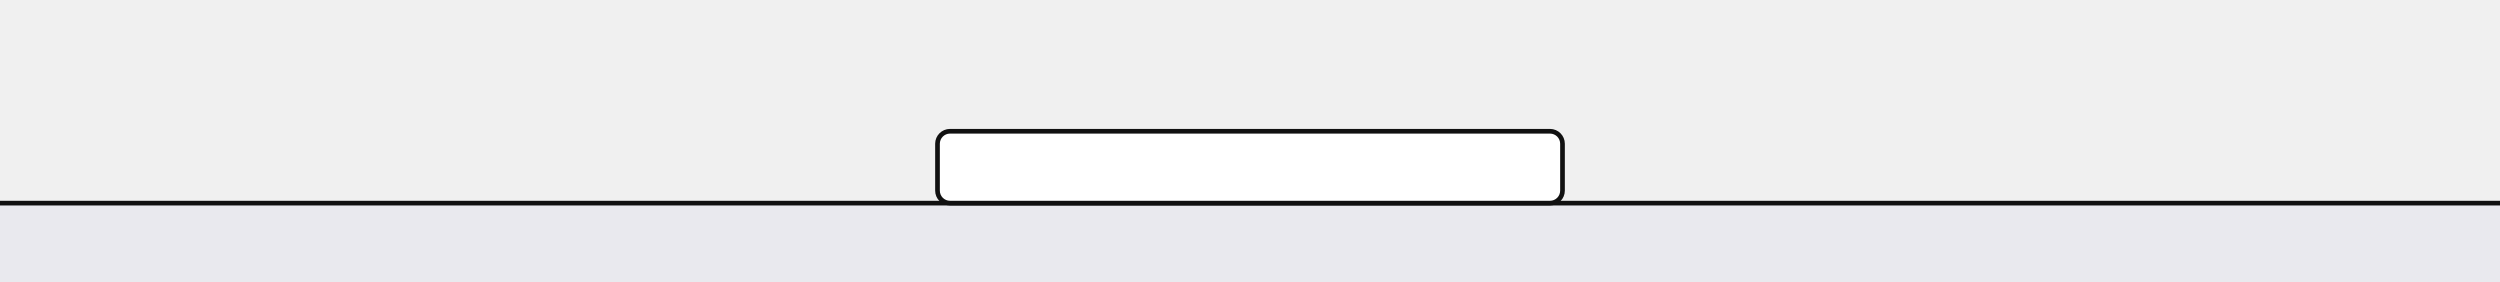
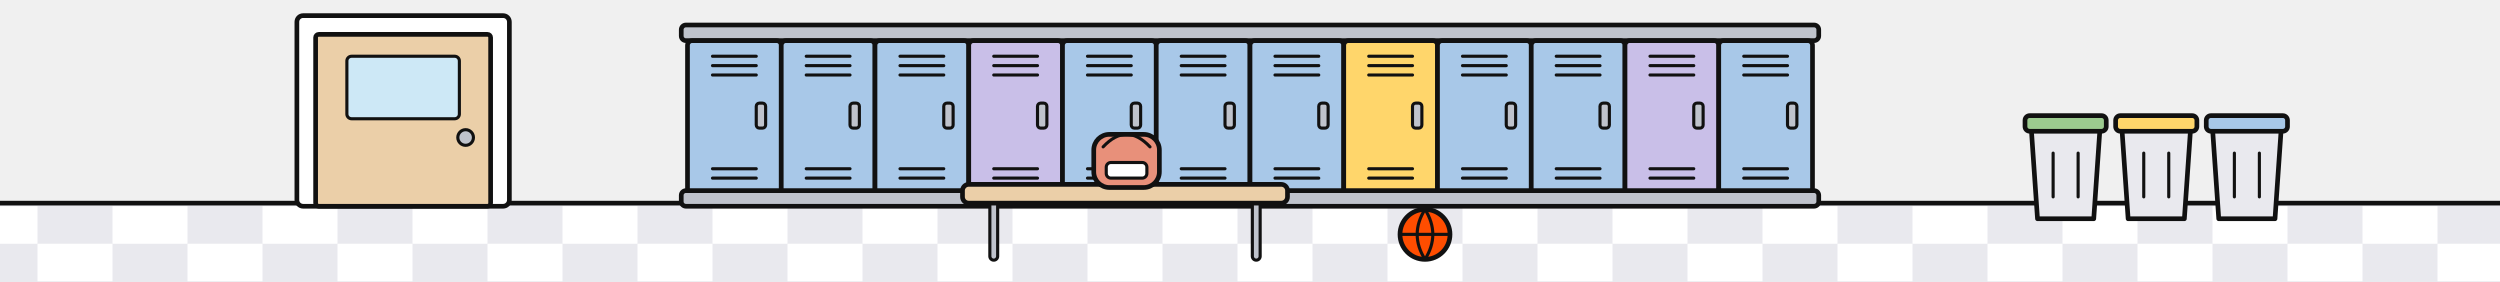
<svg xmlns="http://www.w3.org/2000/svg" viewBox="0 0 1600 180" width="1600" height="180">
-   <g stroke="#111" stroke-width="3" stroke-linejoin="round" stroke-linecap="round">
+   <g stroke="#111111" stroke-width="3" stroke-linejoin="round" stroke-linecap="round">
    <rect x="-10" y="130" width="1620" height="60" fill="#e9e9ee" />
-     <rect x="600" y="84" width="400" height="46" rx="8" fill="#ffffff" />
+     <g fill="#ffffff" stroke="none">
+       <rect x="-24" y="132" width="48" height="24" />
+       <rect x="72" y="132" width="48" height="24" />
+       <rect x="168" y="132" width="48" height="24" />
+       <rect x="264" y="132" width="48" height="24" />
+       <rect x="360" y="132" width="48" height="24" />
+       <rect x="456" y="132" width="48" height="24" />
+       <rect x="552" y="132" width="48" height="24" />
+       <rect x="648" y="132" width="48" height="24" />
+       <rect x="744" y="132" width="48" height="24" />
+       <rect x="840" y="132" width="48" height="24" />
+       <rect x="936" y="132" width="48" height="24" />
+       <rect x="1032" y="132" width="48" height="24" />
+       <rect x="1128" y="132" width="48" height="24" />
+       <rect x="1224" y="132" width="48" height="24" />
+       <rect x="1320" y="132" width="48" height="24" />
+       <rect x="1416" y="132" width="48" height="24" />
+       <rect x="1512" y="132" width="48" height="24" />
+       <rect x="24" y="156" width="48" height="24" />
+       <rect x="120" y="156" width="48" height="24" />
+       <rect x="216" y="156" width="48" height="24" />
+       <rect x="312" y="156" width="48" height="24" />
+       <rect x="408" y="156" width="48" height="24" />
+       <rect x="504" y="156" width="48" height="24" />
+       <rect x="600" y="156" width="48" height="24" />
+       <rect x="696" y="156" width="48" height="24" />
+       <rect x="792" y="156" width="48" height="24" />
+       <rect x="888" y="156" width="48" height="24" />
+       <rect x="984" y="156" width="48" height="24" />
+       <rect x="1080" y="156" width="48" height="24" />
+       <rect x="1176" y="156" width="48" height="24" />
+       <rect x="1272" y="156" width="48" height="24" />
+       <rect x="1368" y="156" width="48" height="24" />
+       <rect x="1464" y="156" width="48" height="24" />
+       <rect x="1560" y="156" width="48" height="24" />
+     </g>
+     <rect x="436" y="16" width="728" height="10" rx="3" fill="#bfc3cc" />
+     <rect x="440" y="26" width="60" height="98" rx="3" fill="#a8c8e8" />
+     <path d="M456 36 H484 M456 42 H484 M456 48 H484 M456 108 H484 M456 114 H484" stroke-width="2" />
+     <rect x="484" y="66" width="6" height="16" rx="2" fill="#bfc3cc" stroke-width="2" />
+     <rect x="500" y="26" width="60" height="98" rx="3" fill="#a8c8e8" />
+     <path d="M516 36 H544 M516 42 H544 M516 48 H544 M516 108 H544 M516 114 H544" stroke-width="2" />
+     <rect x="544" y="66" width="6" height="16" rx="2" fill="#bfc3cc" stroke-width="2" />
+     <rect x="560" y="26" width="60" height="98" rx="3" fill="#a8c8e8" />
+     <path d="M576 36 H604 M576 42 H604 M576 48 H604 M576 108 H604 M576 114 H604" stroke-width="2" />
+     <rect x="604" y="66" width="6" height="16" rx="2" fill="#bfc3cc" stroke-width="2" />
+     <rect x="620" y="26" width="60" height="98" rx="3" fill="#c9bfe8" />
+     <path d="M636 36 H664 M636 42 H664 M636 48 H664 M636 108 H664 M636 114 H664" stroke-width="2" />
+     <rect x="664" y="66" width="6" height="16" rx="2" fill="#bfc3cc" stroke-width="2" />
+     <rect x="680" y="26" width="60" height="98" rx="3" fill="#a8c8e8" />
+     <path d="M696 36 H724 M696 42 H724 M696 48 H724 M696 108 H724 M696 114 H724" stroke-width="2" />
+     <rect x="724" y="66" width="6" height="16" rx="2" fill="#bfc3cc" stroke-width="2" />
+     <rect x="740" y="26" width="60" height="98" rx="3" fill="#a8c8e8" />
+     <path d="M756 36 H784 M756 42 H784 M756 48 H784 M756 108 H784 M756 114 H784" stroke-width="2" />
+     <rect x="784" y="66" width="6" height="16" rx="2" fill="#bfc3cc" stroke-width="2" />
+     <rect x="800" y="26" width="60" height="98" rx="3" fill="#a8c8e8" />
+     <path d="M816 36 H844 M816 42 H844 M816 48 H844 M816 108 H844 M816 114 H844" stroke-width="2" />
+     <rect x="844" y="66" width="6" height="16" rx="2" fill="#bfc3cc" stroke-width="2" />
+     <rect x="860" y="26" width="60" height="98" rx="3" fill="#ffd66b" />
+     <path d="M876 36 H904 M876 42 H904 M876 48 H904 M876 108 H904 M876 114 H904" stroke-width="2" />
+     <rect x="904" y="66" width="6" height="16" rx="2" fill="#bfc3cc" stroke-width="2" />
+     <rect x="920" y="26" width="60" height="98" rx="3" fill="#a8c8e8" />
+     <path d="M936 36 H964 M936 42 H964 M936 48 H964 M936 108 H964 M936 114 H964" stroke-width="2" />
+     <rect x="964" y="66" width="6" height="16" rx="2" fill="#bfc3cc" stroke-width="2" />
+     <rect x="980" y="26" width="60" height="98" rx="3" fill="#a8c8e8" />
+     <path d="M996 36 H1024 M996 42 H1024 M996 48 H1024 M996 108 H1024 M996 114 H1024" stroke-width="2" />
+     <rect x="1024" y="66" width="6" height="16" rx="2" fill="#bfc3cc" stroke-width="2" />
+     <rect x="1040" y="26" width="60" height="98" rx="3" fill="#c9bfe8" />
+     <path d="M1056 36 H1084 M1056 42 H1084 M1056 48 H1084 M1056 108 H1084 M1056 114 H1084" stroke-width="2" />
+     <rect x="1084" y="66" width="6" height="16" rx="2" fill="#bfc3cc" stroke-width="2" />
+     <rect x="1100" y="26" width="60" height="98" rx="3" fill="#a8c8e8" />
+     <path d="M1116 36 H1144 M1116 42 H1144 M1116 48 H1144 M1116 108 H1144 M1116 114 H1144" stroke-width="2" />
+     <rect x="1144" y="66" width="6" height="16" rx="2" fill="#bfc3cc" stroke-width="2" />
+     <rect x="436" y="122" width="728" height="10" rx="3" fill="#bfc3cc" />
+     <path d="M636 128 V164 M804 128 V164" stroke-width="7" />
+     <path d="M636 128 V164 M804 128 V164" stroke="#bfc3cc" stroke-width="3" />
+     <rect x="616" y="118" width="208" height="12" rx="4" fill="#ebcfa8" />
+     <rect x="700" y="86" width="42" height="34" rx="10" fill="#e8907a" />
+     <path d="M706 94 Q721 78 736 94" fill="none" stroke-width="2" />
+     <rect x="708" y="104" width="26" height="10" rx="3" fill="#ffffff" stroke-width="2" />
+     <circle cx="912" cy="150" r="16" fill="#ff4d00" />
+     <path d="M896 150 H928 M912 134 Q902 150 912 166 M912 134 Q922 150 912 166" fill="none" stroke-width="2" />
+     <rect x="190" y="10" width="136" height="122" rx="4" fill="#ffffff" />
+     <rect x="202" y="22" width="112" height="110" rx="2" fill="#ebcfa8" />
+     <rect x="222" y="36" width="72" height="40" rx="3" fill="#cde8f6" stroke-width="2" />
+     <circle cx="298" cy="88" r="5" fill="#bfc3cc" stroke-width="2" />
+     <path d="M1300 82 L1304 140 H1340 L1344 82 Z" fill="#e9e9ee" />
+     <rect x="1296" y="74" width="52" height="10" rx="3" fill="#9ccb8f" />
+     <path d="M1314 98 V126 M1330 98 V126" stroke-width="2" />
+     <path d="M1358 82 L1362 140 H1398 L1402 82 Z" fill="#e9e9ee" />
+     <rect x="1354" y="74" width="52" height="10" rx="3" fill="#ffd66b" />
+     <path d="M1372 98 V126 M1388 98 V126" stroke-width="2" />
+     <path d="M1416 82 L1420 140 H1456 L1460 82 Z" fill="#e9e9ee" />
+     <rect x="1412" y="74" width="52" height="10" rx="3" fill="#a8c8e8" />
+     <path d="M1430 98 V126 M1446 98 V126" stroke-width="2" />
  </g>
</svg>
